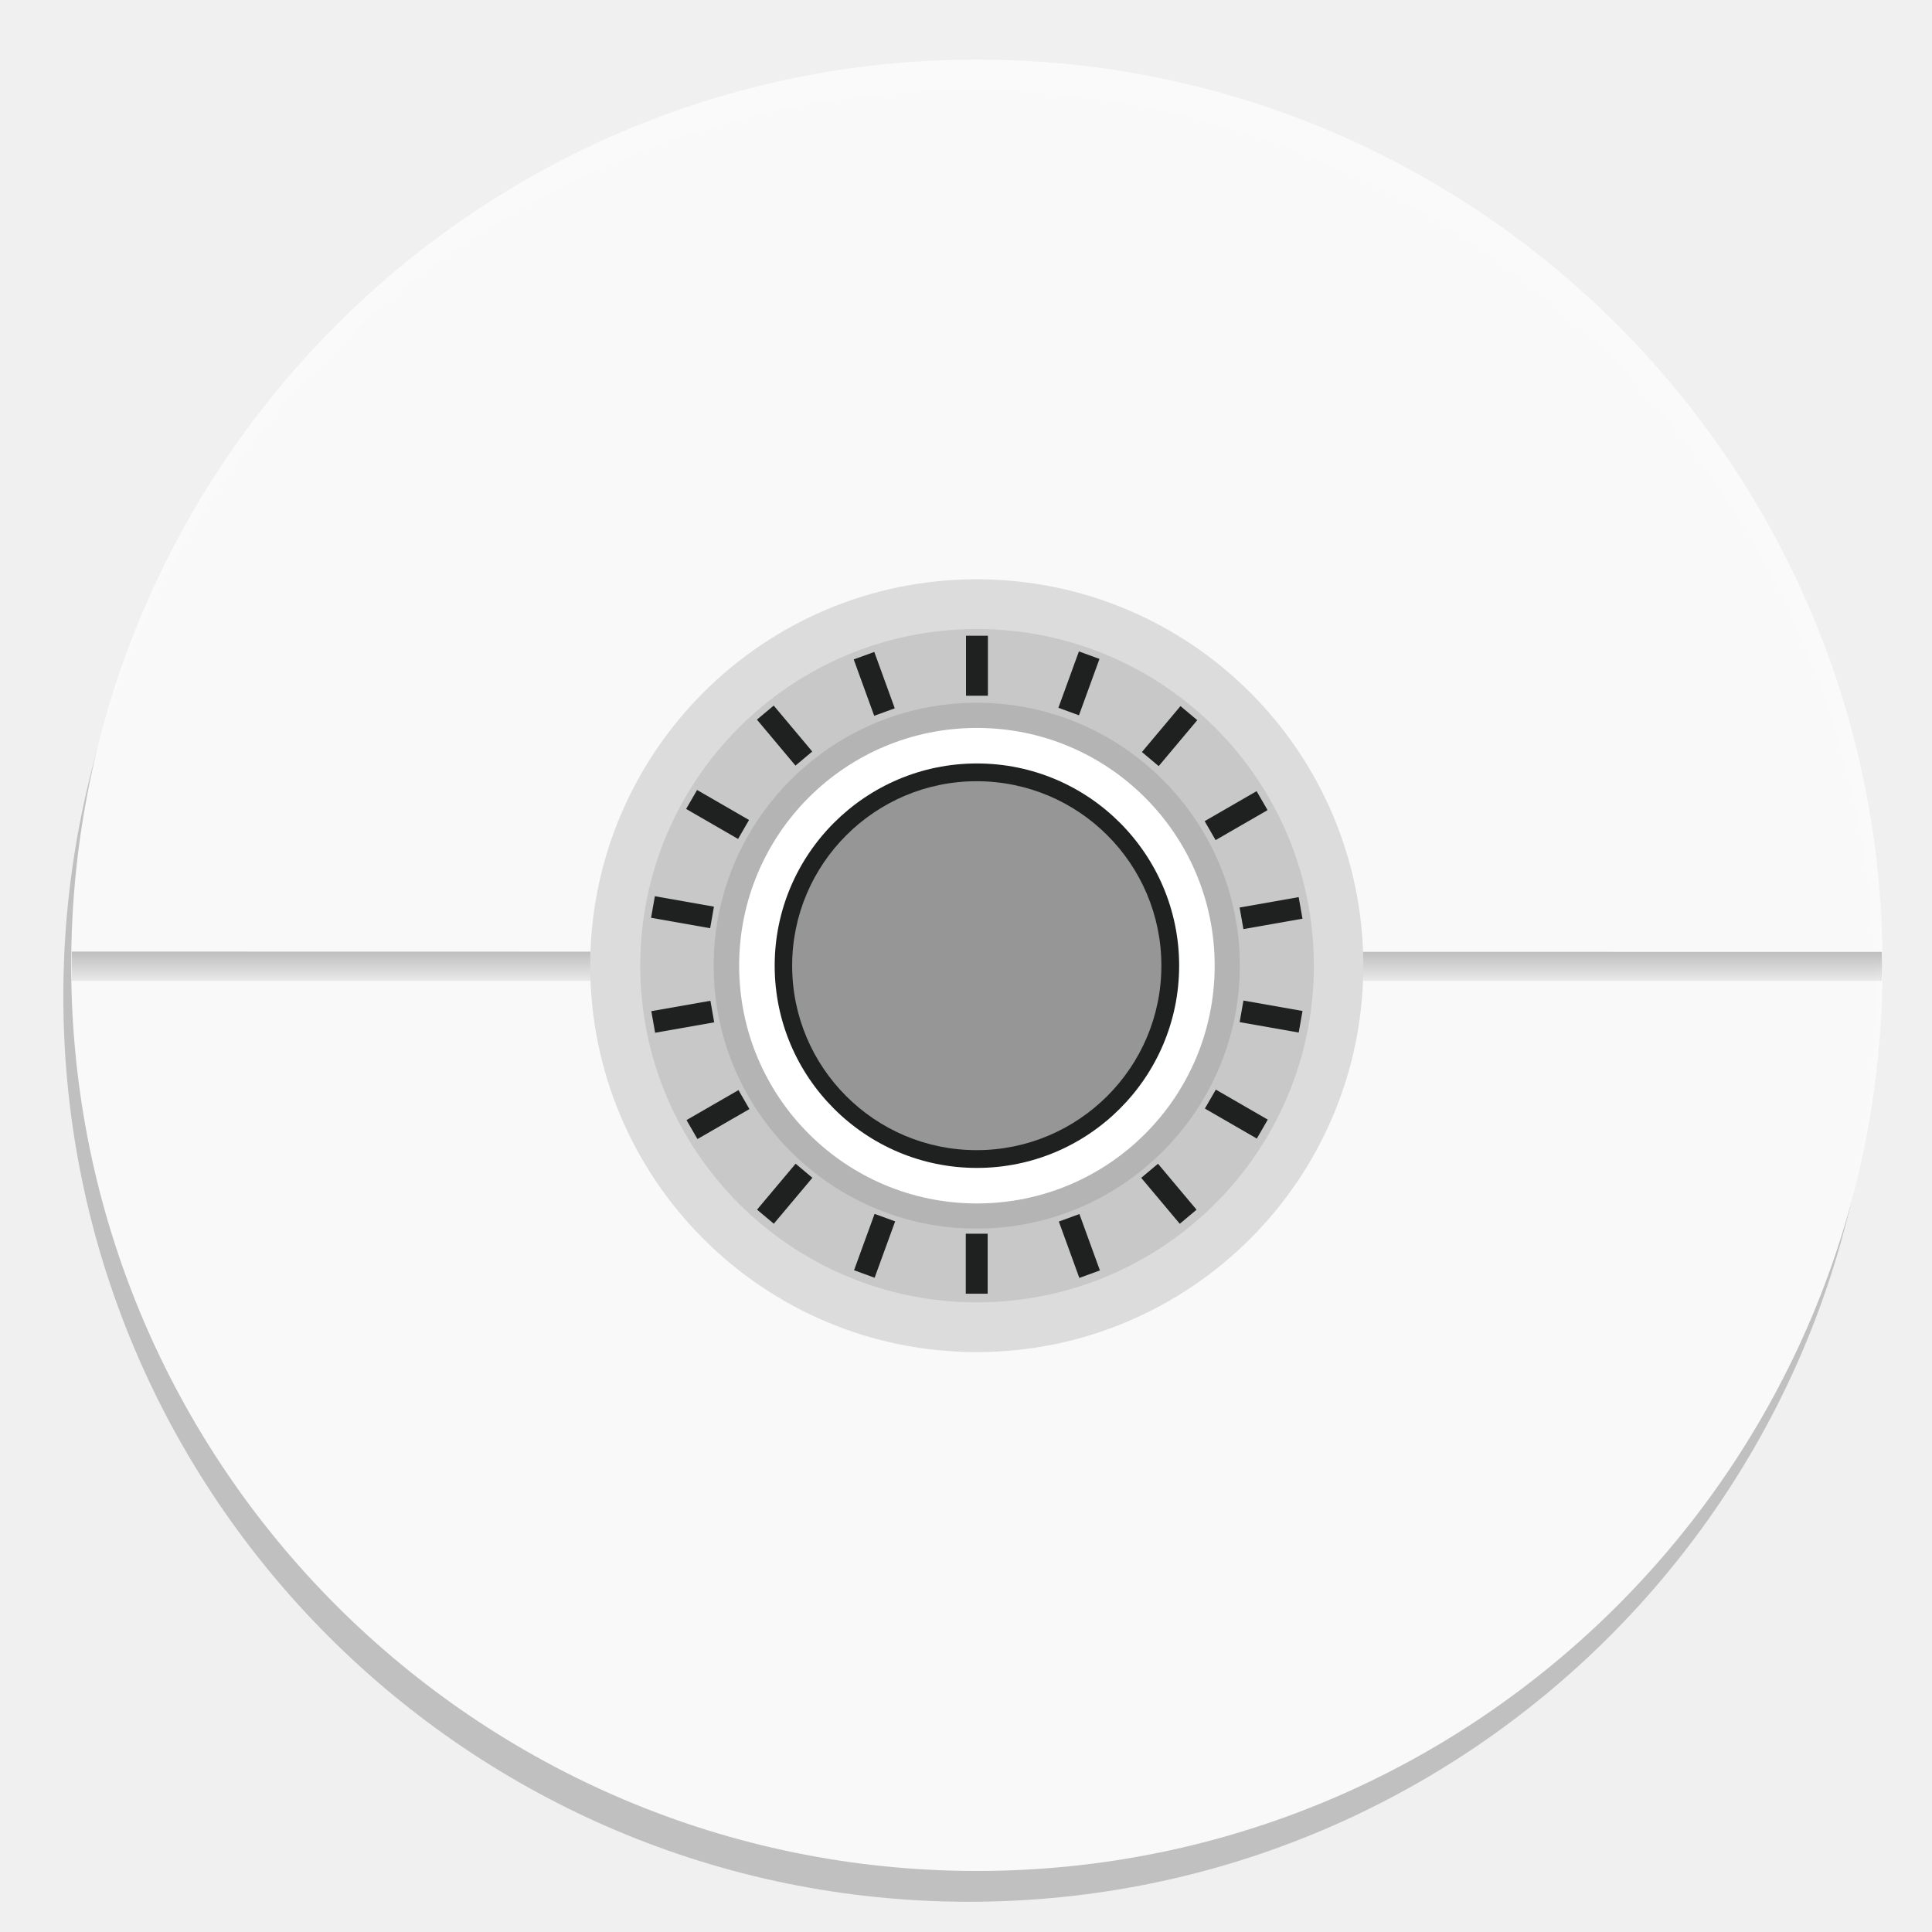
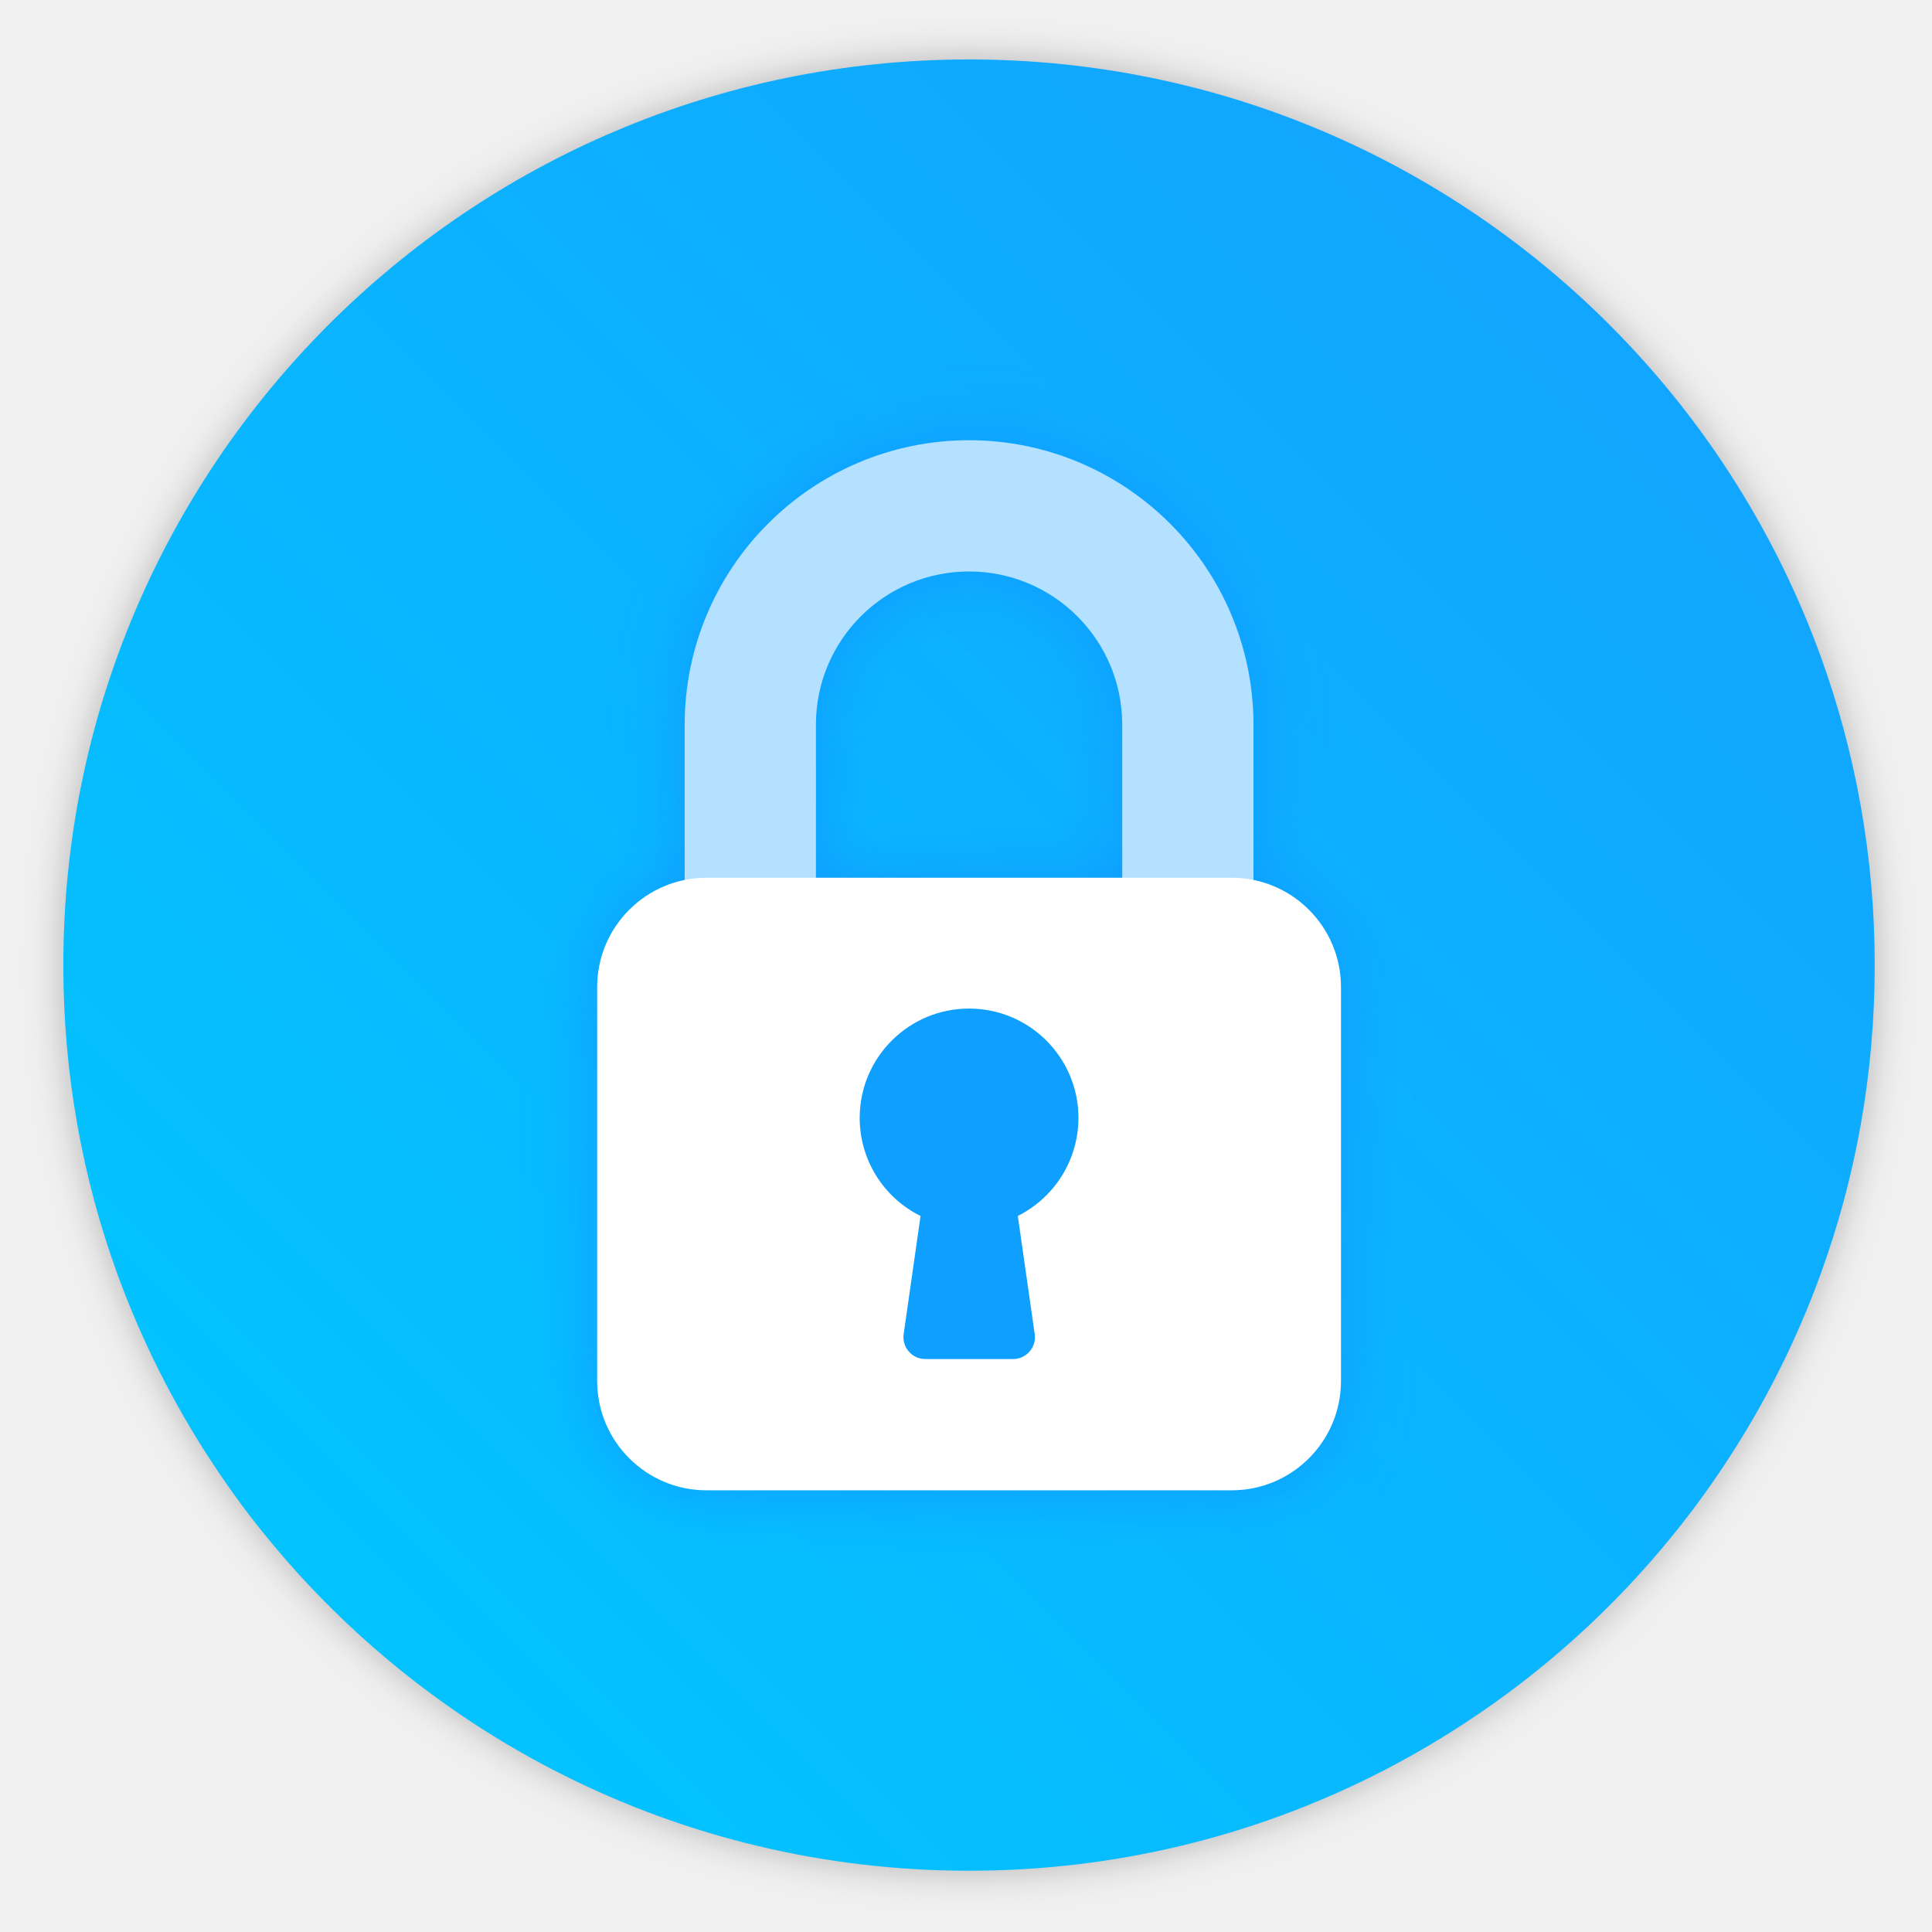
<svg xmlns="http://www.w3.org/2000/svg" width="64" height="64" version="1.1" viewBox="0 0 16.933 16.933">
  <defs>
-     <linearGradient id="linearGradient1005" x1="8.531" x2="8.531" y1="8.342" y2="8.634" gradientUnits="userSpaceOnUse">
-       <stop stop-color="#969696" offset="0" />
-       <stop stop-color="#e6e6e6" stop-opacity=".902" offset="1" />
+     <filter id="filter11290" x="-.024" y="-.024" width="1.048" height="1.048" color-interpolation-filters="sRGB">
+       <feGaussianBlur stdDeviation="0.159" />
+     </filter>
+     <linearGradient id="linearGradient1005" x1=".871" x2="16.246" y1="16.164" y2=".789" gradientTransform="translate(-.0080452 -5.0139e-5)" gradientUnits="userSpaceOnUse">
+       <stop stop-color="#00c8ff" offset="0" />
+       <stop stop-color="#14a0ff" offset="1" />
    </linearGradient>
+     <filter id="filter951" x="-.101" y="-.072" width="1.203" height="1.143" color-interpolation-filters="sRGB">
+       <feGaussianBlur stdDeviation="15.307" />
+     </filter>
  </defs>
-   <circle cx="-330.35" cy="-328.38" r="0" fill="#5e4aa6" stroke-width=".265" />
-   <circle cx="8.493" cy="8.73" r="7.938" opacity=".2" stroke-width=".14" />
-   <circle cx="8.562" cy="8.46" r="7.938" fill="#fafafa" fill-opacity=".98" stroke-width=".14" />
-   <path d="m0.629 8.34c4.359e-5 0.091-1.6347e-4 0.168-7.6747e-4 0.257h15.866c2e-3 -0.086 0.002-0.165-7.78e-4 -0.254z" fill="url(#linearGradient1005)" opacity=".6" style="paint-order:normal" />
-   <g transform="matrix(2.5951,0,0,2.5951,-15.728,-739.47)">
-     <g stroke-width=".08">
-       <path class="st3" d="m8.054 288.21c0 0.72 0.584 1.305 1.305 1.305 0.721 0 1.306-0.584 1.306-1.305 0-0.721-0.584-1.305-1.306-1.305-0.72 0-1.305 0.584-1.305 1.305z" fill="#dcdcdc" />
-       <path class="st4" d="m8.223 288.21c0 0.628 0.51 1.137 1.137 1.137 0.628 0 1.138-0.509 1.138-1.137 0-0.628-0.51-1.137-1.138-1.137-0.628 0-1.137 0.509-1.137 1.137z" fill="#c8c8c8" />
-       <path class="st3" d="m8.471 288.21c0 0.49 0.398 0.888 0.888 0.888s0.889-0.398 0.889-0.888c0-0.49-0.398-0.888-0.889-0.888-0.49 0-0.888 0.398-0.888 0.888z" fill="#b4b4b4" />
+   <circle cx="8.494" cy="8.46" r="7.938" filter="url(#filter11290)" opacity=".25" stroke-width=".14" />
+   <path d="m16.431 8.46c0 0.952-0.167 1.864-0.475 2.709-0.214 0.588-0.494 1.143-0.834 1.657-0.142 0.216-0.295 0.425-0.457 0.625-0.52 0.642-1.137 1.201-1.831 1.654-0.255 0.167-0.521 0.32-0.795 0.457-1.067 0.534-2.271 0.834-3.546 0.834s-2.479-0.3-3.546-0.834c-0.275-0.137-0.54-0.29-0.796-0.457-0.702-0.46-1.327-1.027-1.851-1.68-0.163-0.202-0.315-0.413-0.457-0.631-0.33-0.505-0.604-1.051-0.814-1.627-0.307-0.845-0.474-1.757-0.474-2.708 0-4.384 3.554-7.938 7.938-7.938 2.2 0 4.192 0.895 5.63 2.342 0.414 0.417 0.783 0.879 1.096 1.379 0.296 0.471 0.544 0.976 0.737 1.507 0.307 0.846 0.475 1.758 0.475 2.709z" fill="url(#linearGradient1005)" stroke-width=".031" />
+   <g fill="#5e4aa6" stroke-width=".265">
+     <circle cx="-330.35" cy="-328.38" r="0" />
+     <circle cx="-312.11" cy="-326.25" r="0" />
+     <circle cx="-306.02" cy="-333.07" r="0" />
+     <circle cx="-308.84" cy="-326.01" r="0" />
+   </g>
+   <g transform="translate(-.61867 .21127)">
+     <g transform="matrix(.017976 0 0 .017976 4.5103 3.6469)" fill="#0f9bff" filter="url(#filter951)">
+       <path d="m256 0c-76.544 0.094-138.57 62.122-138.67 138.67v85.333c0 5.891 4.776 10.667 10.667 10.667h42.667c5.891 0 10.667-4.776 10.667-10.667v-85.333c-1e-3 -41.238 33.429-74.667 74.666-74.667s74.667 33.429 74.667 74.667v85.333c0 5.891 4.776 10.667 10.667 10.667h42.666c5.891 0 10.667-4.776 10.667-10.667v-85.333c-0.094-76.545-62.123-138.57-138.67-138.67z" />
+       <path d="m128 213.33h256c29.455 0 53.333 23.878 53.333 53.333v192c0 29.456-23.878 53.334-53.333 53.334h-256c-29.455 0-53.333-23.878-53.333-53.333v-192c0-29.456 23.878-53.334 53.333-53.334z" />
+       <path d="m309.33 330.67c0.124-29.455-23.653-53.434-53.108-53.558s-53.434 23.653-53.558 53.108c-0.086 20.36 11.427 38.992 29.674 48.023l-8.235 57.6c-0.825 5.833 3.235 11.23 9.068 12.055 0.494 0.07 0.993 0.105 1.492 0.105h42.667c5.891 0.06 10.715-4.667 10.774-10.558 5e-3 -0.543-0.03-1.086-0.108-1.623l-8.235-57.6c18.024-9.02 29.452-27.399 29.569-47.552z" />
    </g>
-     <g stroke-width=".08">
-       <path class="st5" d="m8.557 288.21c0 0.444 0.36 0.803 0.803 0.803 0.444 0 0.803-0.359 0.803-0.803 0-0.444-0.36-0.803-0.803-0.803-0.444 0-0.803 0.359-0.803 0.803z" fill="#fff" />
-       <path class="st6" d="m8.677 288.21c0 0.377 0.306 0.683 0.683 0.683s0.683-0.306 0.683-0.683c0-0.377-0.306-0.683-0.683-0.683-0.376 0-0.683 0.306-0.683 0.683z" fill="#1f2020" />
-       <path class="st7" d="m8.736 288.21c0 0.344 0.279 0.623 0.623 0.623s0.624-0.279 0.624-0.623c0-0.344-0.279-0.623-0.624-0.623-0.343 0-0.623 0.279-0.623 0.623z" fill="#969696" />
-     </g>
-     <g transform="matrix(.080397 0 0 .080397 -16.961 263.84)">
-       <rect class="st6" x="326.93" y="289.26" width=".92" height="2.52" fill="#1f2020" />
-     </g>
-     <g transform="matrix(.080397 0 0 .080397 -16.961 263.84)">
-       <rect class="st6" transform="rotate(-70.001,331.67,291.27)" x="330.42" y="290.81" width="2.52" height=".92" fill="#1f2020" />
-     </g>
-     <g transform="matrix(.080397 0 0 .080397 -16.961 263.84)">
-       <rect class="st6" transform="matrix(.643 -.7659 .7659 .643 -104.98 361.71)" x="334.2" y="293" width="2.52" height=".92" fill="#1f2020" />
-     </g>
-     <g transform="matrix(.080397 0 0 .080397 -16.961 263.84)">
-       <rect class="st6" transform="matrix(.8661 -.4999 .4999 .8661 -103.07 208.86)" x="337.01" y="296.34" width="2.52" height=".92" fill="#1f2020" />
-     </g>
-     <g transform="matrix(.080397 0 0 .080397 -16.961 263.84)">
-       <rect class="st6" transform="matrix(.9848 -.1736 .1736 .9848 -47.088 63.568)" x="338.5" y="300.44" width="2.52" height=".92" fill="#1f2020" />
-     </g>
-     <g transform="matrix(.080397 0 0 .080397 -16.961 263.84)">
-       <rect class="st6" transform="matrix(.1736 -.9848 .9848 .1736 -19.857 586.86)" x="339.3" y="304" width=".92" height="2.52" fill="#1f2020" />
-     </g>
-     <g transform="matrix(.080397 0 0 .080397 -16.961 263.84)">
-       <rect class="st6" transform="matrix(.5003 -.8659 .8659 .5003 -98.826 447.49)" x="337.81" y="308.1" width=".92" height="2.52" fill="#1f2020" />
-     </g>
-     <g transform="matrix(.080397 0 0 .080397 -16.961 263.84)">
-       <rect class="st6" transform="matrix(.766 -.6428 .6428 .766 -122.52 288.8)" x="335" y="311.45" width=".92" height="2.52" fill="#1f2020" />
-     </g>
-     <g transform="matrix(.080397 0 0 .080397 -16.961 263.84)">
-       <rect class="st6" transform="matrix(.9398 -.3418 .3418 .9398 -87.65 132.33)" x="331.22" y="313.63" width=".92" height="2.52" fill="#1f2020" />
-     </g>
-     <g transform="matrix(.080397 0 0 .080397 -16.961 263.84)">
-       <rect class="st6" x="326.92" y="314.38" width=".92" height="2.52" fill="#1f2020" />
-     </g>
-     <g transform="matrix(.080397 0 0 .080397 -16.961 263.84)">
-       <rect class="st6" transform="matrix(.3423 -.9396 .9396 .3423 -83.365 510.68)" x="321.83" y="314.42" width="2.52" height=".92" fill="#1f2020" />
-     </g>
-     <g transform="matrix(.080397 0 0 .080397 -16.961 263.84)">
-       <rect class="st6" transform="matrix(.6431 -.7658 .7658 .6431 -125.5 356.13)" x="318.05" y="312.24" width="2.52" height=".92" fill="#1f2020" />
-     </g>
-     <g transform="matrix(.080397 0 0 .080397 -16.961 263.84)">
-       <rect class="st6" transform="matrix(.8663 -.4996 .4996 .8663 -112.23 199.5)" x="315.24" y="308.9" width="2.52" height=".92" fill="#1f2020" />
-     </g>
-     <g transform="matrix(.080397 0 0 .080397 -16.961 263.84)">
-       <rect class="st6" transform="matrix(.9849 -.1734 .1734 .9849 -48.154 59.238)" x="313.75" y="304.8" width="2.52" height=".92" fill="#1f2020" />
-     </g>
-     <g transform="matrix(.080397 0 0 .080397 -16.961 263.84)">
-       <rect class="st6" transform="matrix(.1739 -.9848 .9848 .1739 -36.086 558.77)" x="314.55" y="299.64" width=".92" height="2.52" fill="#1f2020" />
-     </g>
-     <g transform="matrix(.080397 0 0 .080397 -16.961 263.84)">
-       <rect class="st6" transform="matrix(.5002 -.8659 .8659 .5002 -98.815 422.38)" x="316.05" y="295.53" width=".92" height="2.52" fill="#1f2020" />
-     </g>
-     <g transform="matrix(.080397 0 0 .080397 -16.961 263.84)">
-       <rect class="st6" transform="matrix(.7663 -.6425 .6425 .7663 -113.92 273.74)" x="318.85" y="292.19" width=".92" height="2.52" fill="#1f2020" />
-     </g>
-     <g transform="matrix(.080397 0 0 .080397 -16.961 263.84)">
-       <rect class="st6" transform="matrix(.9399 -.3414 .3414 .9399 -80.037 127.82)" x="322.63" y="290.01" width=".92" height="2.52" fill="#1f2020" />
+     <g transform="matrix(.017976 0 0 .017976 4.5103 3.6469)">
+       <path d="m256 0c-76.544 0.094-138.57 62.122-138.67 138.67v85.333c0 5.891 4.776 10.667 10.667 10.667h42.667c5.891 0 10.667-4.776 10.667-10.667v-85.333c-1e-3 -41.238 33.429-74.667 74.666-74.667s74.667 33.429 74.667 74.667v85.333c0 5.891 4.776 10.667 10.667 10.667h42.666c5.891 0 10.667-4.776 10.667-10.667v-85.333c-0.094-76.545-62.123-138.57-138.67-138.67z" fill="#b4e1ff" />
+       <path d="m128 213.33h256c29.455 0 53.333 23.878 53.333 53.333v192c0 29.456-23.878 53.334-53.333 53.334h-256c-29.455 0-53.333-23.878-53.333-53.333v-192c0-29.456 23.878-53.334 53.333-53.334z" fill="#fff" />
+       <path d="m309.33 330.67c0.124-29.455-23.653-53.434-53.108-53.558s-53.434 23.653-53.558 53.108c-0.086 20.36 11.427 38.992 29.674 48.023l-8.235 57.6c-0.825 5.833 3.235 11.23 9.068 12.055 0.494 0.07 0.993 0.105 1.492 0.105h42.667c5.891 0.06 10.715-4.667 10.774-10.558 5e-3 -0.543-0.03-1.086-0.108-1.623l-8.235-57.6c18.024-9.02 29.452-27.399 29.569-47.552z" fill="#0fa0ff" />
    </g>
  </g>
</svg>
